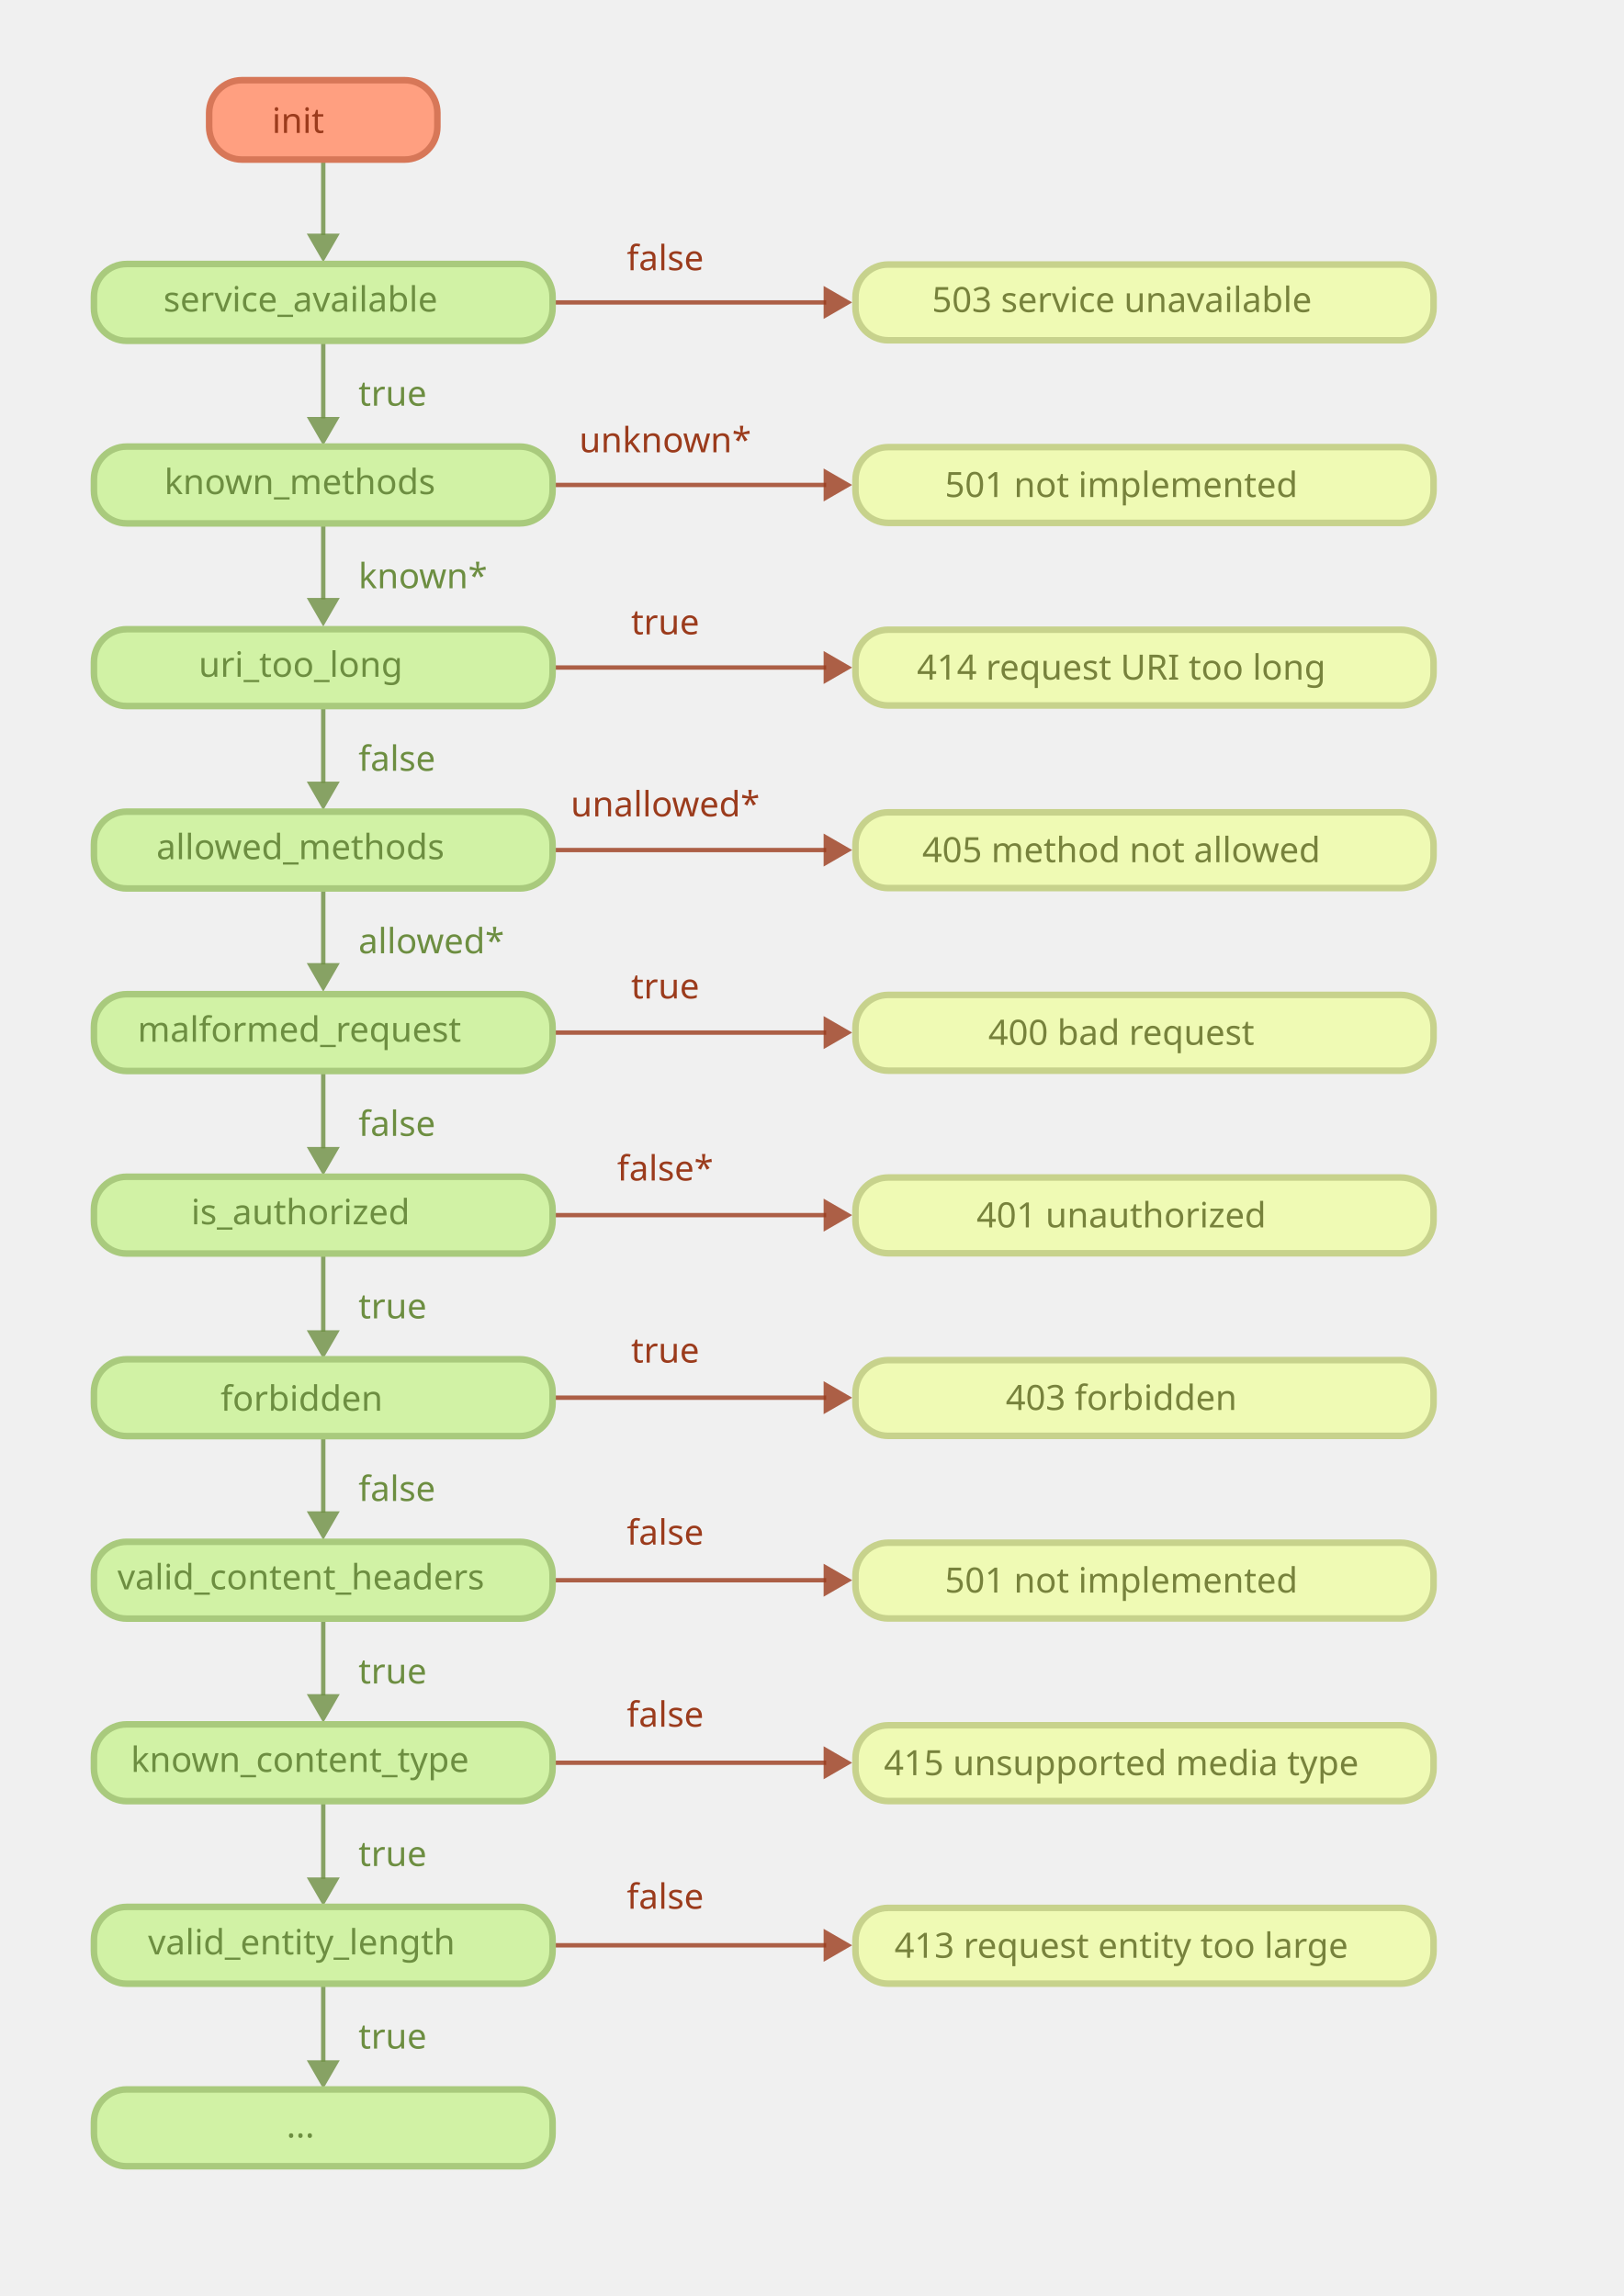
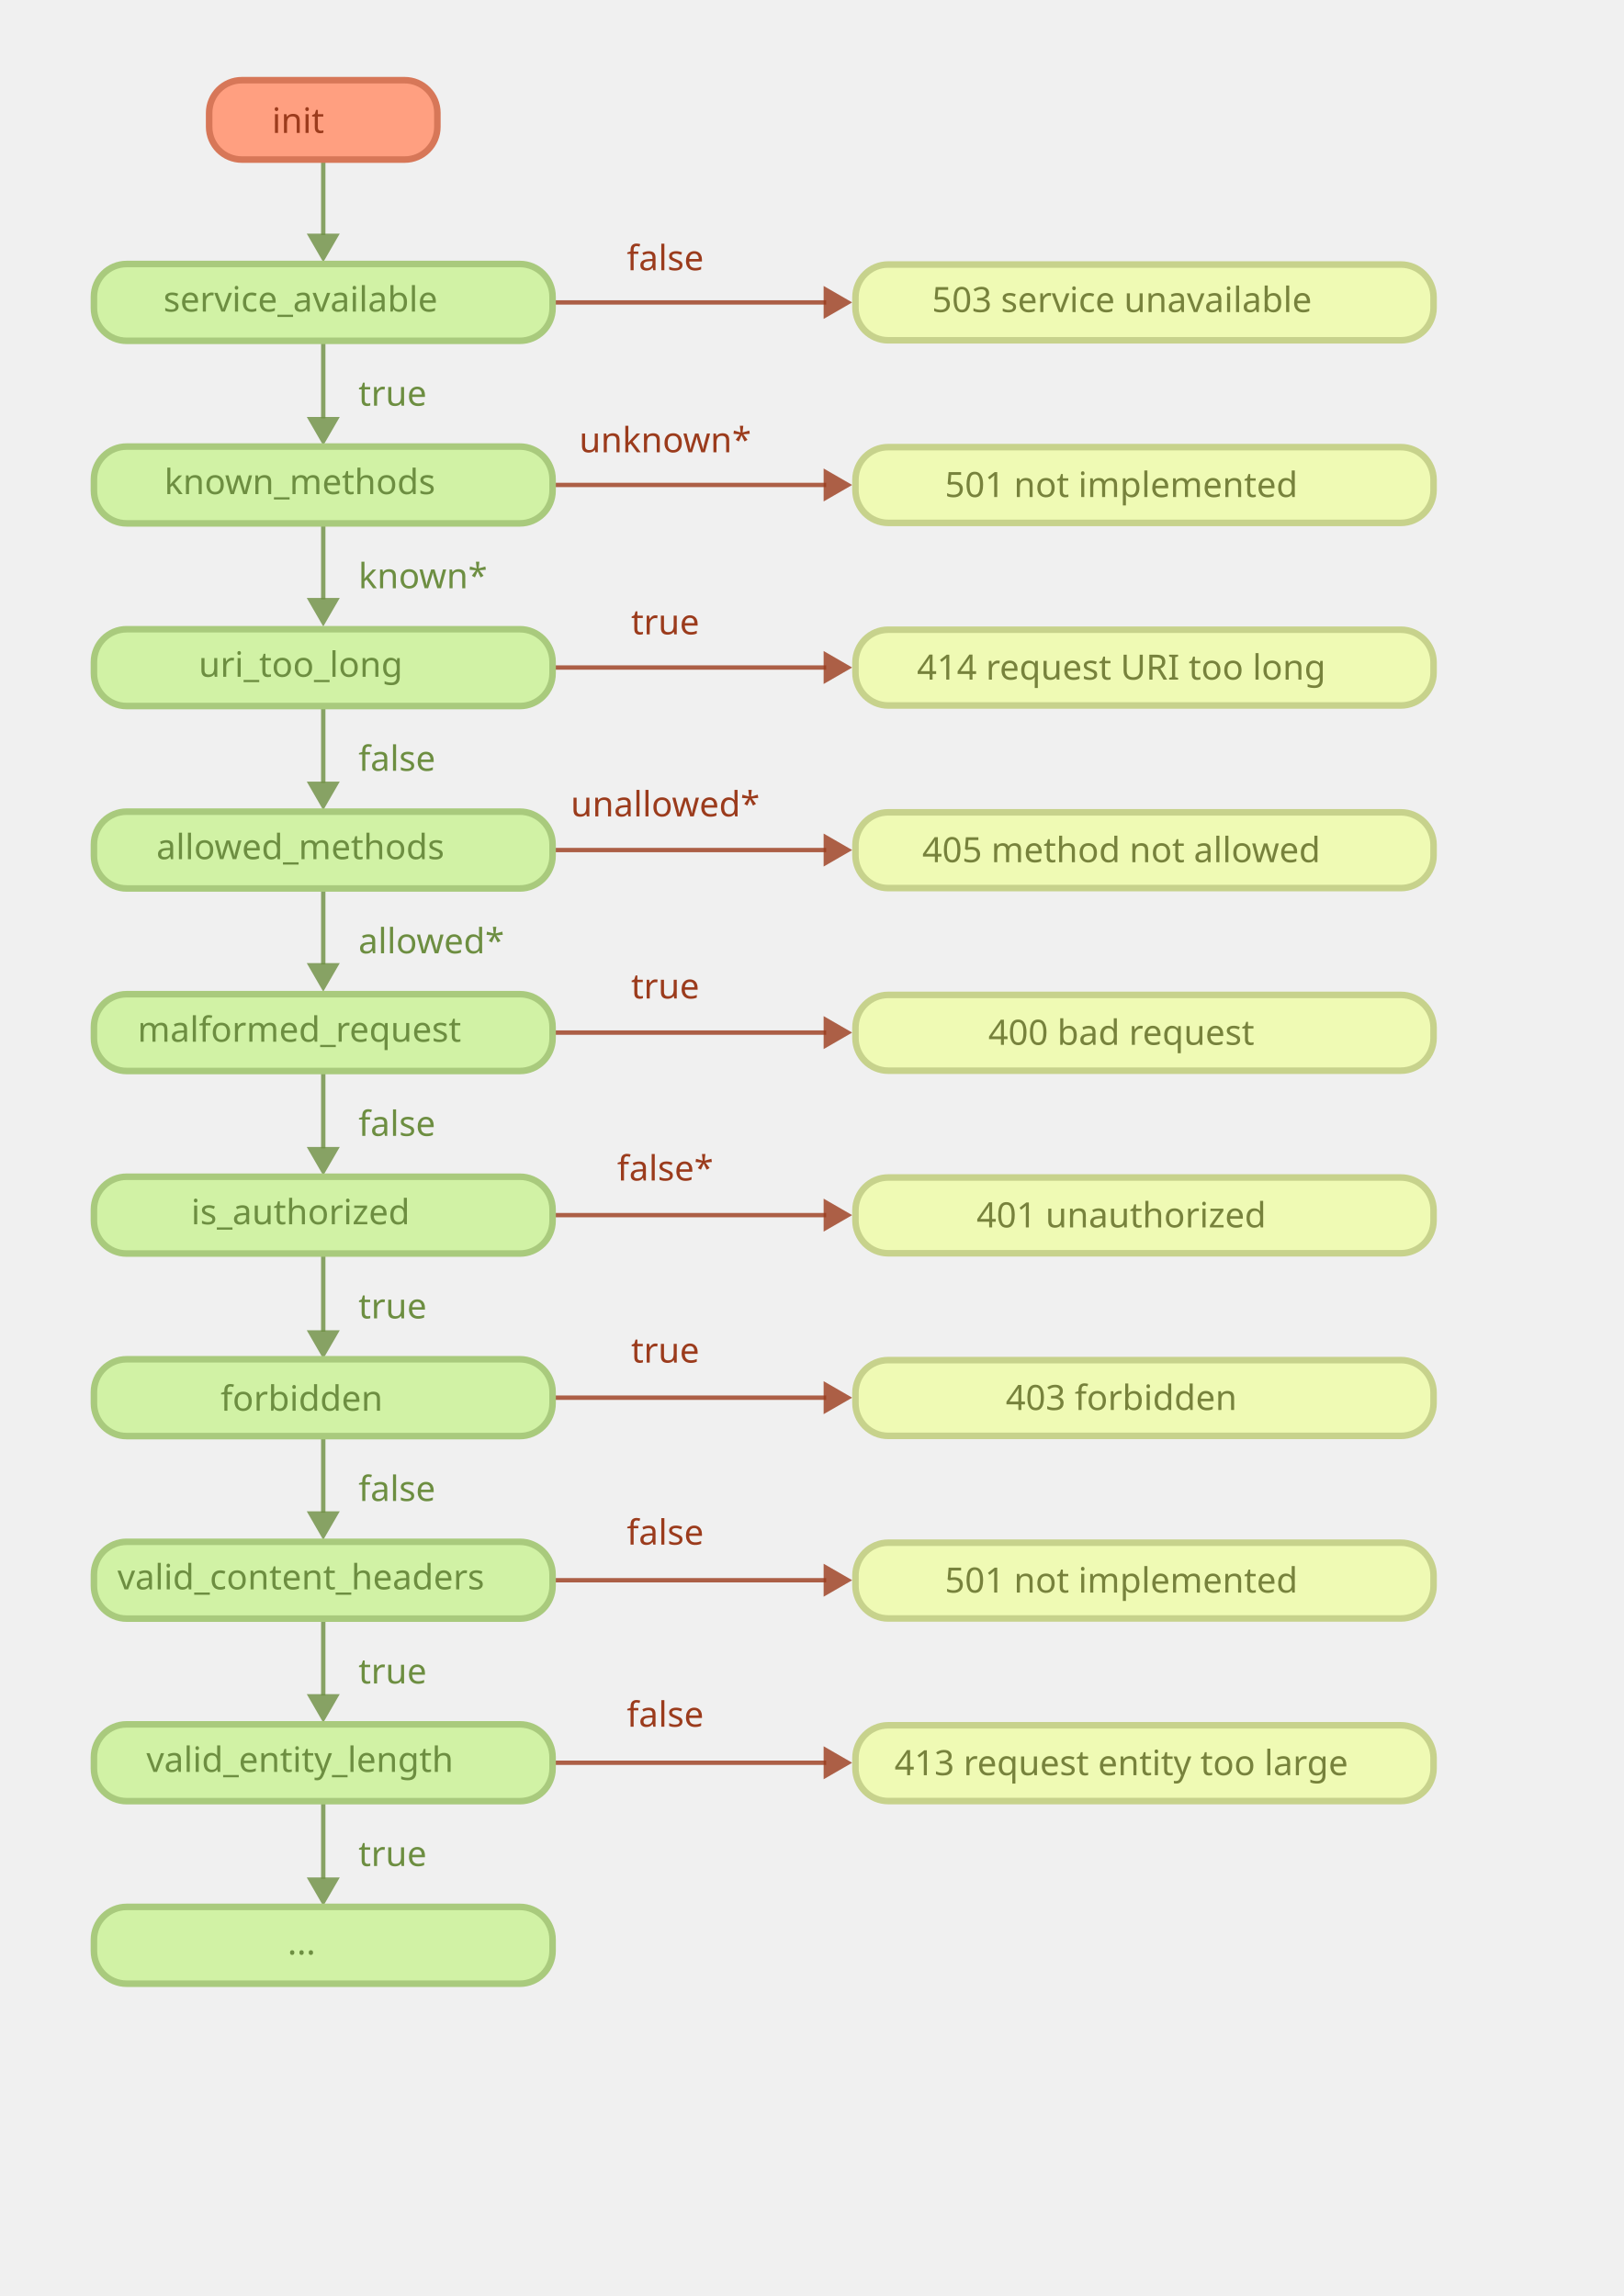
<svg xmlns="http://www.w3.org/2000/svg" xmlns:ns1="http://www.openswatchbook.org/uri/2009/osb" xmlns:xlink="http://www.w3.org/1999/xlink" width="744.094" height="1052.362" id="svg2" version="1.1">
  <defs id="defs4">
    <linearGradient id="linearGradient5265">
      <stop style="stop-color:#69d2e7;stop-opacity:1;" offset="0" id="stop5267" />
      <stop style="stop-color:#69d2e7;stop-opacity:0.588;" offset="1" id="stop5269" />
    </linearGradient>
    <linearGradient id="linearGradient5251">
      <stop style="stop-color:#69d2e7;stop-opacity:0.784;" offset="0" id="stop5253" />
      <stop id="stop5263" offset="0.5" style="stop-color:#69d2e7;stop-opacity:1;" />
      <stop style="stop-color:#69d2e7;stop-opacity:0.392;" offset="1" id="stop5255" />
    </linearGradient>
    <linearGradient id="linearGradient5233" ns1:paint="solid">
      <stop style="stop-color:#69d2e7;stop-opacity:1;" offset="0" id="stop5235" />
    </linearGradient>
  </defs>
  <g id="layer1">
    <path id="use5777" d="m -360.317,371.701 203.002,0.045" style="fill:none;stroke:#6d8e41;stroke-width:1;stroke-linecap:butt;stroke-linejoin:miter;stroke-miterlimit:4;stroke-opacity:1;stroke-dasharray:2, 4;stroke-dashoffset:0" />
    <g transform="translate(205.9214,-296.0314)" id="g5650-7">
      <path id="path5570-9" d="m -57.783,351.42 0,52.326" style="opacity:0.8;fill:none;stroke:#6d8e41;stroke-width:2;stroke-linecap:butt;stroke-linejoin:miter;stroke-miterlimit:4;stroke-opacity:1;stroke-dasharray:none" />
      <path transform="matrix(0.5878775,0,0,0.5878775,73.16047,163.3577)" d="m -222.739,430.108 -12.86,-22.274 25.72,0 z" id="path5576-0" style="opacity:0.8;fill:#6d8e41;fill-opacity:1;fill-rule:nonzero;stroke:#6d8e41;stroke-width:0;stroke-linecap:butt;stroke-linejoin:round;stroke-miterlimit:4;stroke-opacity:1;stroke-dasharray:none;stroke-dashoffset:0" />
    </g>
    <g transform="translate(205.9214,-212.007)" id="g5650-9">
      <path id="path5570-7" d="m -57.783,351.42 0,52.326" style="opacity:0.8;fill:none;stroke:#6d8e41;stroke-width:2;stroke-linecap:butt;stroke-linejoin:miter;stroke-miterlimit:4;stroke-opacity:1;stroke-dasharray:none" />
      <path transform="matrix(0.5878775,0,0,0.5878775,73.16047,163.3577)" d="m -222.739,430.108 -12.86,-22.274 25.72,0 z" id="path5576-09" style="opacity:0.8;fill:#6d8e41;fill-opacity:1;fill-rule:nonzero;stroke:#6d8e41;stroke-width:0;stroke-linecap:butt;stroke-linejoin:round;stroke-miterlimit:4;stroke-opacity:1;stroke-dasharray:none;stroke-dashoffset:0" />
    </g>
    <g transform="translate(205.9214,-129.0433)" id="g5650-0">
      <path id="path5570-5" d="m -57.783,351.42 0,52.326" style="opacity:0.8;fill:none;stroke:#6d8e41;stroke-width:2;stroke-linecap:butt;stroke-linejoin:miter;stroke-miterlimit:4;stroke-opacity:1;stroke-dasharray:none" />
      <path transform="matrix(0.5878775,0,0,0.5878775,73.16047,163.3577)" d="m -222.739,430.108 -12.86,-22.274 25.72,0 z" id="path5576-1" style="opacity:0.8;fill:#6d8e41;fill-opacity:1;fill-rule:nonzero;stroke:#6d8e41;stroke-width:0;stroke-linecap:butt;stroke-linejoin:round;stroke-miterlimit:4;stroke-opacity:1;stroke-dasharray:none;stroke-dashoffset:0" />
    </g>
    <g transform="translate(205.9214,-44.86633)" id="g5650-94">
      <path id="path5570-71" d="m -57.783,351.42 0,52.326" style="opacity:0.8;fill:none;stroke:#6d8e41;stroke-width:2;stroke-linecap:butt;stroke-linejoin:miter;stroke-miterlimit:4;stroke-opacity:1;stroke-dasharray:none" />
      <path transform="matrix(0.5878775,0,0,0.5878775,73.16047,163.3577)" d="m -222.739,430.108 -12.86,-22.274 25.72,0 z" id="path5576-5" style="opacity:0.8;fill:#6d8e41;fill-opacity:1;fill-rule:nonzero;stroke:#6d8e41;stroke-width:0;stroke-linecap:butt;stroke-linejoin:round;stroke-miterlimit:4;stroke-opacity:1;stroke-dasharray:none;stroke-dashoffset:0" />
    </g>
    <g transform="translate(205.9214,38.32962)" id="g5650-93">
      <path id="path5570-3" d="m -57.783,351.42 0,52.326" style="opacity:0.8;fill:none;stroke:#6d8e41;stroke-width:2;stroke-linecap:butt;stroke-linejoin:miter;stroke-miterlimit:4;stroke-opacity:1;stroke-dasharray:none" />
      <path transform="matrix(0.5878775,0,0,0.5878775,73.16047,163.3577)" d="m -222.739,430.108 -12.86,-22.274 25.72,0 z" id="path5576-4" style="opacity:0.8;fill:#6d8e41;fill-opacity:1;fill-rule:nonzero;stroke:#6d8e41;stroke-width:0;stroke-linecap:butt;stroke-linejoin:round;stroke-miterlimit:4;stroke-opacity:1;stroke-dasharray:none;stroke-dashoffset:0" />
    </g>
    <g transform="translate(205.9214,122.5966)" id="g5650-3">
      <path id="path5570-93" d="m -57.783,351.42 0,52.326" style="opacity:0.8;fill:none;stroke:#6d8e41;stroke-width:2;stroke-linecap:butt;stroke-linejoin:miter;stroke-miterlimit:4;stroke-opacity:1;stroke-dasharray:none" />
      <path transform="matrix(0.5878775,0,0,0.5878775,73.16047,163.3577)" d="m -222.739,430.108 -12.86,-22.274 25.72,0 z" id="path5576-04" style="opacity:0.8;fill:#6d8e41;fill-opacity:1;fill-rule:nonzero;stroke:#6d8e41;stroke-width:0;stroke-linecap:butt;stroke-linejoin:round;stroke-miterlimit:4;stroke-opacity:1;stroke-dasharray:none;stroke-dashoffset:0" />
    </g>
    <g transform="translate(205.9214,206.621)" id="g5650-6">
      <path id="path5570-78" d="m -57.783,351.42 0,52.326" style="opacity:0.8;fill:none;stroke:#6d8e41;stroke-width:2;stroke-linecap:butt;stroke-linejoin:miter;stroke-miterlimit:4;stroke-opacity:1;stroke-dasharray:none" />
      <path transform="matrix(0.5878775,0,0,0.5878775,73.16047,163.3577)" d="m -222.739,430.108 -12.86,-22.274 25.72,0 z" id="path5576-9" style="opacity:0.8;fill:#6d8e41;fill-opacity:1;fill-rule:nonzero;stroke:#6d8e41;stroke-width:0;stroke-linecap:butt;stroke-linejoin:round;stroke-miterlimit:4;stroke-opacity:1;stroke-dasharray:none;stroke-dashoffset:0" />
    </g>
    <g transform="translate(205.9214,289.5952)" id="g5650-34">
      <path id="path5570-30" d="m -57.783,351.42 0,52.326" style="opacity:0.8;fill:none;stroke:#6d8e41;stroke-width:2;stroke-linecap:butt;stroke-linejoin:miter;stroke-miterlimit:4;stroke-opacity:1;stroke-dasharray:none" />
      <path transform="matrix(0.5878775,0,0,0.5878775,73.16047,163.3577)" d="m -222.739,430.108 -12.86,-22.274 25.72,0 z" id="path5576-3" style="opacity:0.8;fill:#6d8e41;fill-opacity:1;fill-rule:nonzero;stroke:#6d8e41;stroke-width:0;stroke-linecap:butt;stroke-linejoin:round;stroke-miterlimit:4;stroke-opacity:1;stroke-dasharray:none;stroke-dashoffset:0" />
    </g>
    <g transform="translate(205.9214,373.3769)" id="g5650-5">
      <path id="path5570-90" d="m -57.783,351.42 0,52.326" style="opacity:0.8;fill:none;stroke:#6d8e41;stroke-width:2;stroke-linecap:butt;stroke-linejoin:miter;stroke-miterlimit:4;stroke-opacity:1;stroke-dasharray:none" />
      <path transform="matrix(0.5878775,0,0,0.5878775,73.16047,163.3577)" d="m -222.739,430.108 -12.86,-22.274 25.72,0 z" id="path5576-6" style="opacity:0.8;fill:#6d8e41;fill-opacity:1;fill-rule:nonzero;stroke:#6d8e41;stroke-width:0;stroke-linecap:butt;stroke-linejoin:round;stroke-miterlimit:4;stroke-opacity:1;stroke-dasharray:none;stroke-dashoffset:0" />
    </g>
    <g transform="translate(205.9214,457.4117)" id="g5650-1">
      <path id="path5570-33" d="m -57.783,351.42 0,52.326" style="opacity:0.8;fill:none;stroke:#6d8e41;stroke-width:2;stroke-linecap:butt;stroke-linejoin:miter;stroke-miterlimit:4;stroke-opacity:1;stroke-dasharray:none" />
      <path transform="matrix(0.5878775,0,0,0.5878775,73.16047,163.3577)" d="m -222.739,430.108 -12.86,-22.274 25.72,0 z" id="path5576-2" style="opacity:0.8;fill:#6d8e41;fill-opacity:1;fill-rule:nonzero;stroke:#6d8e41;stroke-width:0;stroke-linecap:butt;stroke-linejoin:round;stroke-miterlimit:4;stroke-opacity:1;stroke-dasharray:none;stroke-dashoffset:0" />
    </g>
-     <g transform="translate(205.9214,541.1934)" id="g5650-10">
-       <path id="path5570-8" d="m -57.783,351.42 0,52.326" style="opacity:0.8;fill:none;stroke:#6d8e41;stroke-width:2;stroke-linecap:butt;stroke-linejoin:miter;stroke-miterlimit:4;stroke-opacity:1;stroke-dasharray:none" />
-       <path transform="matrix(0.5878775,0,0,0.5878775,73.16047,163.3577)" d="m -222.739,430.108 -12.86,-22.274 25.72,0 z" id="path5576-8" style="opacity:0.8;fill:#6d8e41;fill-opacity:1;fill-rule:nonzero;stroke:#6d8e41;stroke-width:0;stroke-linecap:butt;stroke-linejoin:round;stroke-miterlimit:4;stroke-opacity:1;stroke-dasharray:none;stroke-dashoffset:0" />
-     </g>
    <g transform="matrix(0,-1,1,0,-25.67315,80.8323)" id="g5650-2-0">
      <path id="path5570-2-5" d="m -57.783,275.138 0,129.14" style="opacity:0.8;fill:none;stroke:#9b3b1c;stroke-width:2;stroke-linecap:butt;stroke-linejoin:miter;stroke-miterlimit:4;stroke-opacity:1;stroke-dasharray:none" />
      <path transform="matrix(0.5878775,0,0,0.5878775,73.16047,163.3577)" d="m -222.739,430.108 -12.86,-22.274 25.72,0 z" id="path5576-12-1" style="opacity:0.8;fill:#9b3b1c;fill-opacity:1;fill-rule:nonzero;stroke:#9b3b1c;stroke-width:0;stroke-linecap:butt;stroke-linejoin:round;stroke-miterlimit:4;stroke-opacity:1;stroke-dasharray:none;stroke-dashoffset:0" />
    </g>
    <g transform="matrix(0,-1,1,0,-25.67315,164.4996)" id="g5650-2-6">
      <path id="path5570-2-1" d="m -57.783,275.138 0,129.14" style="opacity:0.8;fill:none;stroke:#9b3b1c;stroke-width:2;stroke-linecap:butt;stroke-linejoin:miter;stroke-miterlimit:4;stroke-opacity:1;stroke-dasharray:none" />
      <path transform="matrix(0.5878775,0,0,0.5878775,73.16047,163.3577)" d="m -222.739,430.108 -12.86,-22.274 25.72,0 z" id="path5576-12-6" style="opacity:0.8;fill:#9b3b1c;fill-opacity:1;fill-rule:nonzero;stroke:#9b3b1c;stroke-width:0;stroke-linecap:butt;stroke-linejoin:round;stroke-miterlimit:4;stroke-opacity:1;stroke-dasharray:none;stroke-dashoffset:0" />
    </g>
    <g transform="matrix(0,-1,1,0,-25.67315,248.1668)" id="g5650-2-4">
      <path id="path5570-2-0" d="m -57.783,275.138 0,129.14" style="opacity:0.8;fill:none;stroke:#9b3b1c;stroke-width:2;stroke-linecap:butt;stroke-linejoin:miter;stroke-miterlimit:4;stroke-opacity:1;stroke-dasharray:none" />
      <path transform="matrix(0.5878775,0,0,0.5878775,73.16047,163.3577)" d="m -222.739,430.108 -12.86,-22.274 25.72,0 z" id="path5576-12-7" style="opacity:0.8;fill:#9b3b1c;fill-opacity:1;fill-rule:nonzero;stroke:#9b3b1c;stroke-width:0;stroke-linecap:butt;stroke-linejoin:round;stroke-miterlimit:4;stroke-opacity:1;stroke-dasharray:none;stroke-dashoffset:0" />
    </g>
    <g transform="matrix(0,-1,1,0,-25.67315,331.8341)" id="g5650-2-04">
      <path id="path5570-2-9" d="m -57.783,275.138 0,129.14" style="opacity:0.8;fill:none;stroke:#9b3b1c;stroke-width:2;stroke-linecap:butt;stroke-linejoin:miter;stroke-miterlimit:4;stroke-opacity:1;stroke-dasharray:none" />
      <path transform="matrix(0.5878775,0,0,0.5878775,73.16047,163.3577)" d="m -222.739,430.108 -12.86,-22.274 25.72,0 z" id="path5576-12-0" style="opacity:0.8;fill:#9b3b1c;fill-opacity:1;fill-rule:nonzero;stroke:#9b3b1c;stroke-width:0;stroke-linecap:butt;stroke-linejoin:round;stroke-miterlimit:4;stroke-opacity:1;stroke-dasharray:none;stroke-dashoffset:0" />
    </g>
    <g transform="matrix(0,-1,1,0,-25.67315,415.5014)" id="g5650-2-8">
      <path id="path5570-2-50" d="m -57.783,275.138 0,129.14" style="opacity:0.8;fill:none;stroke:#9b3b1c;stroke-width:2;stroke-linecap:butt;stroke-linejoin:miter;stroke-miterlimit:4;stroke-opacity:1;stroke-dasharray:none" />
      <path transform="matrix(0.5878775,0,0,0.5878775,73.16047,163.3577)" d="m -222.739,430.108 -12.86,-22.274 25.72,0 z" id="path5576-12-2" style="opacity:0.8;fill:#9b3b1c;fill-opacity:1;fill-rule:nonzero;stroke:#9b3b1c;stroke-width:0;stroke-linecap:butt;stroke-linejoin:round;stroke-miterlimit:4;stroke-opacity:1;stroke-dasharray:none;stroke-dashoffset:0" />
    </g>
    <g transform="matrix(0,-1,1,0,-25.67315,499.1686)" id="g5650-2-1">
      <path id="path5570-2-2" d="m -57.783,275.138 0,129.14" style="opacity:0.8;fill:none;stroke:#9b3b1c;stroke-width:2;stroke-linecap:butt;stroke-linejoin:miter;stroke-miterlimit:4;stroke-opacity:1;stroke-dasharray:none" />
      <path transform="matrix(0.5878775,0,0,0.5878775,73.16047,163.3577)" d="m -222.739,430.108 -12.86,-22.274 25.72,0 z" id="path5576-12-9" style="opacity:0.8;fill:#9b3b1c;fill-opacity:1;fill-rule:nonzero;stroke:#9b3b1c;stroke-width:0;stroke-linecap:butt;stroke-linejoin:round;stroke-miterlimit:4;stroke-opacity:1;stroke-dasharray:none;stroke-dashoffset:0" />
    </g>
    <g transform="matrix(0,-1,1,0,-25.67315,582.8359)" id="g5650-2-3">
      <path id="path5570-2-10" d="m -57.783,275.138 0,129.14" style="opacity:0.8;fill:none;stroke:#9b3b1c;stroke-width:2;stroke-linecap:butt;stroke-linejoin:miter;stroke-miterlimit:4;stroke-opacity:1;stroke-dasharray:none" />
      <path transform="matrix(0.5878775,0,0,0.5878775,73.16047,163.3577)" d="m -222.739,430.108 -12.86,-22.274 25.72,0 z" id="path5576-12-60" style="opacity:0.8;fill:#9b3b1c;fill-opacity:1;fill-rule:nonzero;stroke:#9b3b1c;stroke-width:0;stroke-linecap:butt;stroke-linejoin:round;stroke-miterlimit:4;stroke-opacity:1;stroke-dasharray:none;stroke-dashoffset:0" />
    </g>
    <g transform="matrix(0,-1,1,0,-25.67315,666.5032)" id="g5650-2-44">
      <path id="path5570-2-11" d="m -57.783,275.138 0,129.14" style="opacity:0.8;fill:none;stroke:#9b3b1c;stroke-width:2;stroke-linecap:butt;stroke-linejoin:miter;stroke-miterlimit:4;stroke-opacity:1;stroke-dasharray:none" />
      <path transform="matrix(0.5878775,0,0,0.5878775,73.16047,163.3577)" d="m -222.739,430.108 -12.86,-22.274 25.72,0 z" id="path5576-12-73" style="opacity:0.8;fill:#9b3b1c;fill-opacity:1;fill-rule:nonzero;stroke:#9b3b1c;stroke-width:0;stroke-linecap:butt;stroke-linejoin:round;stroke-miterlimit:4;stroke-opacity:1;stroke-dasharray:none;stroke-dashoffset:0" />
    </g>
    <g transform="matrix(0,-1,1,0,-25.67315,750.1704)" id="g5650-2-12">
      <path id="path5570-2-6" d="m -57.783,275.138 0,129.14" style="opacity:0.8;fill:none;stroke:#9b3b1c;stroke-width:2;stroke-linecap:butt;stroke-linejoin:miter;stroke-miterlimit:4;stroke-opacity:1;stroke-dasharray:none" />
      <path transform="matrix(0.5878775,0,0,0.5878775,73.16047,163.3577)" d="m -222.739,430.108 -12.86,-22.274 25.72,0 z" id="path5576-12-04" style="opacity:0.8;fill:#9b3b1c;fill-opacity:1;fill-rule:nonzero;stroke:#9b3b1c;stroke-width:0;stroke-linecap:butt;stroke-linejoin:round;stroke-miterlimit:4;stroke-opacity:1;stroke-dasharray:none;stroke-dashoffset:0" />
-     </g>
-     <g transform="matrix(0,-1,1,0,-25.67315,833.8377)" id="g5650-2-34">
-       <path id="path5570-2-62" d="m -57.783,275.138 0,129.14" style="opacity:0.8;fill:none;stroke:#9b3b1c;stroke-width:2;stroke-linecap:butt;stroke-linejoin:miter;stroke-miterlimit:4;stroke-opacity:1;stroke-dasharray:none" />
-       <path transform="matrix(0.5878775,0,0,0.5878775,73.16047,163.3577)" d="m -222.739,430.108 -12.86,-22.274 25.72,0 z" id="path5576-12-62" style="opacity:0.8;fill:#9b3b1c;fill-opacity:1;fill-rule:nonzero;stroke:#9b3b1c;stroke-width:0;stroke-linecap:butt;stroke-linejoin:round;stroke-miterlimit:4;stroke-opacity:1;stroke-dasharray:none;stroke-dashoffset:0" />
    </g>
    <rect style="fill:#d1f2a5;fill-opacity:1;fill-rule:nonzero;stroke:#a9ca7d;stroke-width:3;stroke-linecap:butt;stroke-linejoin:round;stroke-miterlimit:4;stroke-opacity:1;stroke-dasharray:none;stroke-dashoffset:0" id="rect5273-1-28" width="210.18" height="35.209" x="43.049" y="204.678" rx="15" />
    <rect style="fill:#d1f2a5;fill-opacity:1;fill-rule:nonzero;stroke:#a9ca7d;stroke-width:3;stroke-linecap:butt;stroke-linejoin:round;stroke-miterlimit:4;stroke-opacity:1;stroke-dasharray:none;stroke-dashoffset:0" id="rect5273-1-5" width="210.18" height="35.209" x="43.049" y="288.403" rx="15" />
    <rect style="fill:#d1f2a5;fill-opacity:1;fill-rule:nonzero;stroke:#a9ca7d;stroke-width:3;stroke-linecap:butt;stroke-linejoin:round;stroke-miterlimit:4;stroke-opacity:1;stroke-dasharray:none;stroke-dashoffset:0" id="rect5273-1-8" width="210.18" height="35.209" x="43.049" y="372.012" rx="15" />
    <rect style="fill:#d1f2a5;fill-opacity:1;fill-rule:nonzero;stroke:#a9ca7d;stroke-width:3;stroke-linecap:butt;stroke-linejoin:round;stroke-miterlimit:4;stroke-opacity:1;stroke-dasharray:none;stroke-dashoffset:0" id="rect5273-1-4" width="210.18" height="35.209" x="43.049" y="455.679" rx="15" />
    <rect style="fill:#d1f2a5;fill-opacity:1;fill-rule:nonzero;stroke:#a9ca7d;stroke-width:3;stroke-linecap:butt;stroke-linejoin:round;stroke-miterlimit:4;stroke-opacity:1;stroke-dasharray:none;stroke-dashoffset:0" id="rect5273-1-87" width="210.18" height="35.209" x="43.049" y="539.347" rx="15" />
    <rect style="fill:#d1f2a5;fill-opacity:1;fill-rule:nonzero;stroke:#a9ca7d;stroke-width:3;stroke-linecap:butt;stroke-linejoin:round;stroke-miterlimit:4;stroke-opacity:1;stroke-dasharray:none;stroke-dashoffset:0" id="rect5273-1-41" width="210.18" height="35.209" x="43.049" y="623.014" rx="15" />
    <rect style="fill:#d1f2a5;fill-opacity:1;fill-rule:nonzero;stroke:#a9ca7d;stroke-width:3;stroke-linecap:butt;stroke-linejoin:round;stroke-miterlimit:4;stroke-opacity:1;stroke-dasharray:none;stroke-dashoffset:0" id="rect5273-1-7" width="210.18" height="35.209" x="43.049" y="706.681" rx="15" />
    <rect style="fill:#d1f2a5;fill-opacity:1;fill-rule:nonzero;stroke:#a9ca7d;stroke-width:3;stroke-linecap:butt;stroke-linejoin:round;stroke-miterlimit:4;stroke-opacity:1;stroke-dasharray:none;stroke-dashoffset:0" id="rect5273-1-20" width="210.18" height="35.209" x="43.049" y="790.348" rx="15" />
    <rect style="fill:#d1f2a5;fill-opacity:1;fill-rule:nonzero;stroke:#a9ca7d;stroke-width:3;stroke-linecap:butt;stroke-linejoin:round;stroke-miterlimit:4;stroke-opacity:1;stroke-dasharray:none;stroke-dashoffset:0" id="rect5273-1-3" width="210.18" height="35.209" x="43.049" y="874.016" rx="15" />
-     <rect style="fill:#d1f2a5;fill-opacity:1;fill-rule:nonzero;stroke:#a9ca7d;stroke-width:3;stroke-linecap:butt;stroke-linejoin:round;stroke-miterlimit:4;stroke-opacity:1;stroke-dasharray:none;stroke-dashoffset:0" id="rect5273-1-54" width="210.18" height="35.209" x="43.049" y="957.683" rx="15" />
    <rect style="fill:#d1f2a5;fill-opacity:1;fill-rule:nonzero;stroke:#a9ca7d;stroke-width:3;stroke-linecap:butt;stroke-linejoin:round;stroke-miterlimit:4;stroke-opacity:1;stroke-dasharray:none;stroke-dashoffset:0" id="rect5273-1" width="210.18" height="35.209" x="43.049" y="121.004" rx="15" />
    <g id="g5650" transform="translate(0,-0.475971)">
      <path id="path5570" d="m -57.783,351.42 0,52.326" style="opacity:0.8;fill:none;stroke:#6d8e41;stroke-width:2;stroke-linecap:butt;stroke-linejoin:miter;stroke-miterlimit:4;stroke-opacity:1;stroke-dasharray:none" />
      <path transform="matrix(0.5878775,0,0,0.5878775,73.16047,163.3577)" d="m -222.739,430.108 -12.86,-22.274 25.72,0 z" id="path5576" style="opacity:0.8;fill:#6d8e41;fill-opacity:1;fill-rule:nonzero;stroke:#6d8e41;stroke-width:0;stroke-linecap:butt;stroke-linejoin:round;stroke-miterlimit:4;stroke-opacity:1;stroke-dasharray:none;stroke-dashoffset:0" />
    </g>
    <rect style="fill:#d1f2a5;fill-opacity:1;fill-rule:nonzero;stroke:#a9ca7d;stroke-width:3;stroke-linecap:butt;stroke-linejoin:round;stroke-miterlimit:4;stroke-opacity:1;stroke-dasharray:none;stroke-dashoffset:0" id="rect5273" width="104.59" height="36.392" x="-224.021" y="29.412" rx="15" />
    <rect style="fill:#effab4;fill-opacity:1;fill-rule:nonzero;stroke:#c7d28c;stroke-width:3;stroke-linecap:butt;stroke-linejoin:round;stroke-miterlimit:4;stroke-opacity:1;stroke-dasharray:none;stroke-dashoffset:0" id="rect5273-7" width="104.59" height="36.392" x="-224.021" y="90.692" rx="15" />
    <rect style="fill:#ffc48c;fill-opacity:1;fill-rule:nonzero;stroke:#d79c64;stroke-width:3;stroke-linecap:butt;stroke-linejoin:round;stroke-miterlimit:4;stroke-opacity:1;stroke-dasharray:none;stroke-dashoffset:0" id="rect5273-2" width="104.59" height="36.392" x="-224.021" y="151.972" rx="15" />
    <rect style="fill:#ff9f80;fill-opacity:1;fill-rule:nonzero;stroke:#d77758;stroke-width:3;stroke-linecap:butt;stroke-linejoin:round;stroke-miterlimit:4;stroke-opacity:1;stroke-dasharray:none;stroke-dashoffset:0" id="rect5273-22" width="104.59" height="36.392" x="-224.021" y="213.251" rx="15" />
    <rect style="fill:#f56991;fill-opacity:1;fill-rule:nonzero;stroke:#cd4169;stroke-width:3;stroke-linecap:butt;stroke-linejoin:round;stroke-miterlimit:4;stroke-opacity:1;stroke-dasharray:none;stroke-dashoffset:0" id="rect5273-8" width="104.59" height="36.392" x="-224.021" y="274.531" rx="15" />
    <use x="0" y="0" xlink:href="#rect5273-22" id="use5355" transform="translate(319.8648,-176.5001)" width="744.094" height="1052.362" />
    <text xml:space="preserve" style="font-size:16px;font-style:normal;font-weight:normal;text-align:center;line-height:125%;letter-spacing:0px;word-spacing:0px;text-anchor:middle;fill:#77823c;fill-opacity:1;stroke:none;font-family:Sans;-inkscape-font-specification:Sans" x="-58.693" y="114.392" id="text5371">
      <tspan id="tspan5373" x="-58.693" y="114.392">some text</tspan>
    </text>
    <text xml:space="preserve" style="font-size:16px;font-style:normal;font-weight:normal;text-align:center;line-height:125%;letter-spacing:0px;word-spacing:0px;text-anchor:middle;fill:#6d8e41;fill-opacity:1;stroke:none;font-family:Sans;-inkscape-font-specification:Sans" x="-58.693" y="53.112" id="text5371-2">
      <tspan id="tspan5373-6" x="-58.693" y="53.112">some text</tspan>
    </text>
    <text xml:space="preserve" style="font-size:16px;font-style:normal;font-weight:normal;text-align:center;line-height:125%;letter-spacing:0px;word-spacing:0px;text-anchor:middle;fill:#6d8e41;fill-opacity:1;stroke:none;font-family:Sans;-inkscape-font-specification:Sans" x="148.186" y="310.199" id="text5371-2-3">
      <tspan id="tspan5373-6-7" x="148.186" y="310.199">uri_too_long</tspan>
    </text>
    <text xml:space="preserve" style="font-size:16px;font-style:normal;font-weight:normal;text-align:center;line-height:125%;letter-spacing:0px;word-spacing:0px;text-anchor:middle;fill:#6d8e41;fill-opacity:1;stroke:none;font-family:Sans;-inkscape-font-specification:Sans" x="147.608" y="477.475" id="text5371-2-3-0">
      <tspan id="tspan5373-6-7-3" x="147.608" y="477.475">malformed_request</tspan>
    </text>
    <text xml:space="preserve" style="font-size:16px;font-style:normal;font-weight:normal;text-align:center;line-height:125%;letter-spacing:0px;word-spacing:0px;text-anchor:middle;fill:#9b3b1c;fill-opacity:1;stroke:none;font-family:Sans;-inkscape-font-specification:Sans" x="-58.693" y="236.952" id="text5371-4">
      <tspan id="tspan5373-9" x="-58.693" y="236.952">some text</tspan>
    </text>
    <text xml:space="preserve" style="font-size:16px;font-style:normal;font-weight:normal;text-align:center;line-height:125%;letter-spacing:0px;word-spacing:0px;text-anchor:middle;fill:#9b3b1c;fill-opacity:1;stroke:none;font-family:Sans;-inkscape-font-specification:Sans" x="147.004" y="60.912" id="text5371-4-0">
      <tspan x="147.004" y="60.912" id="tspan17171">init</tspan>
    </text>
    <text xml:space="preserve" style="font-size:16px;font-style:normal;font-weight:normal;text-align:center;line-height:125%;letter-spacing:0px;word-spacing:0px;text-anchor:middle;fill:#6d8e41;fill-opacity:1;stroke:none;font-family:Sans;-inkscape-font-specification:Sans" x="148.112" y="561.143" id="text5371-2-9">
      <tspan id="tspan5373-6-8" x="148.112" y="561.143">is_authorized</tspan>
    </text>
    <text xml:space="preserve" style="font-size:16px;font-style:normal;font-weight:normal;text-align:center;line-height:125%;letter-spacing:0px;word-spacing:0px;text-anchor:middle;fill:#6d8e41;fill-opacity:1;stroke:none;font-family:Sans;-inkscape-font-specification:Sans" x="148.643" y="646.583" id="text5371-2-7">
      <tspan id="tspan5373-6-2" x="148.643" y="646.583">forbidden</tspan>
    </text>
    <text xml:space="preserve" style="font-size:16px;font-style:normal;font-weight:normal;text-align:center;line-height:125%;letter-spacing:0px;word-spacing:0px;text-anchor:middle;fill:#6d8e41;fill-opacity:1;stroke:none;font-family:Sans;-inkscape-font-specification:Sans" x="148.295" y="728.477" id="text5371-2-73">
      <tspan id="tspan5373-6-5" x="148.295" y="728.477">valid_content_headers</tspan>
    </text>
    <text xml:space="preserve" style="font-size:16px;font-style:normal;font-weight:normal;text-align:center;line-height:125%;letter-spacing:0px;word-spacing:0px;text-anchor:middle;fill:#6d8e41;fill-opacity:1;stroke:none;font-family:Sans;-inkscape-font-specification:Sans" x="147.838" y="812.144" id="text5371-2-5">
-       <tspan id="tspan5373-6-1" x="147.838" y="812.144">known_content_type</tspan>
+       <tspan id="tspan5373-6-1" x="147.838" y="812.144">valid_entity_length</tspan>
    </text>
    <text xml:space="preserve" style="font-size:16px;font-style:normal;font-weight:normal;text-align:center;line-height:125%;letter-spacing:0px;word-spacing:0px;text-anchor:middle;fill:#6d8e41;fill-opacity:1;stroke:none;font-family:Sans;-inkscape-font-specification:Sans" x="148.588" y="895.812" id="text5371-2-1">
-       <tspan id="tspan5373-6-71" x="148.588" y="895.812">valid_entity_length</tspan>
-     </text>
-     <text xml:space="preserve" style="font-size:16px;font-style:normal;font-weight:normal;text-align:center;line-height:125%;letter-spacing:0px;word-spacing:0px;text-anchor:middle;fill:#6d8e41;fill-opacity:1;stroke:none;font-family:Sans;-inkscape-font-specification:Sans" x="148.092" y="979.702" id="text5371-2-39">
-       <tspan id="tspan5373-6-6" x="148.092" y="979.702">...</tspan>
+       <tspan id="tspan5373-6-71" x="148.588" y="895.812">...</tspan>
    </text>
    <text xml:space="preserve" style="font-size:16px;font-style:normal;font-weight:normal;text-align:center;line-height:125%;letter-spacing:0px;word-spacing:0px;text-anchor:middle;fill:#6d8e41;fill-opacity:1;stroke:none;font-family:Sans;-inkscape-font-specification:Sans" x="148.131" y="142.806" id="text5371-2-95">
      <tspan id="tspan5373-6-80" x="148.131" y="142.806">service_available</tspan>
    </text>
    <text xml:space="preserve" style="font-size:16px;font-style:normal;font-weight:normal;text-align:center;line-height:125%;letter-spacing:0px;word-spacing:0px;text-anchor:middle;fill:#6d8e41;fill-opacity:1;stroke:none;font-family:Sans;-inkscape-font-specification:Sans" x="147.807" y="226.474" id="text5371-2-32">
      <tspan id="tspan5373-6-27" x="147.807" y="226.474">known_methods</tspan>
    </text>
    <text xml:space="preserve" style="font-size:16px;font-style:normal;font-weight:normal;text-align:center;line-height:125%;letter-spacing:0px;word-spacing:0px;text-anchor:middle;fill:#6d8e41;fill-opacity:1;stroke:none;font-family:Sans;-inkscape-font-specification:Sans" x="148.053" y="393.808" id="text5371-2-74">
      <tspan id="tspan5373-6-18" x="148.053" y="393.808">allowed_methods</tspan>
    </text>
    <rect style="fill:#d1f2a5;fill-opacity:1;fill-rule:nonzero;stroke:#a9ca7d;stroke-width:3;stroke-linecap:butt;stroke-linejoin:round;stroke-miterlimit:4;stroke-opacity:1;stroke-dasharray:none;stroke-dashoffset:0" id="rect5273-1-2" width="210.18" height="35.209" x="-489.756" y="33.494" rx="15" />
    <text xml:space="preserve" style="font-size:16px;font-style:normal;font-weight:normal;text-align:start;line-height:125%;letter-spacing:0px;word-spacing:0px;text-anchor:start;fill:#6d8e41;fill-opacity:1;stroke:none;font-family:Sans;-inkscape-font-specification:Sans" x="164.266" y="185.952" id="text5371-2-391">
      <tspan id="tspan5373-6-63" x="164.266" y="185.952">true</tspan>
    </text>
    <text xml:space="preserve" style="font-size:16px;font-style:normal;font-weight:normal;text-align:start;line-height:125%;letter-spacing:0px;word-spacing:0px;text-anchor:start;fill:#6d8e41;fill-opacity:1;stroke:none;font-family:Sans;-inkscape-font-specification:Sans" x="164.266" y="269.62" id="text5371-2-954">
      <tspan id="tspan5373-6-808" x="164.266" y="269.62">known*</tspan>
    </text>
    <text xml:space="preserve" style="font-size:16px;font-style:normal;font-weight:normal;text-align:start;line-height:125%;letter-spacing:0px;word-spacing:0px;text-anchor:start;fill:#6d8e41;fill-opacity:1;stroke:none;font-family:Sans;-inkscape-font-specification:Sans" x="164.266" y="353.287" id="text5371-2-4">
      <tspan id="tspan5373-6-11" x="164.266" y="353.287">false</tspan>
    </text>
    <text xml:space="preserve" style="font-size:16px;font-style:normal;font-weight:normal;text-align:start;line-height:125%;letter-spacing:0px;word-spacing:0px;text-anchor:start;fill:#6d8e41;fill-opacity:1;stroke:none;font-family:Sans;-inkscape-font-specification:Sans" x="164.266" y="436.954" id="text5371-2-92">
      <tspan id="tspan5373-6-4" x="164.266" y="436.954">allowed*</tspan>
    </text>
    <text xml:space="preserve" style="font-size:16px;font-style:normal;font-weight:normal;text-align:start;line-height:125%;letter-spacing:0px;word-spacing:0px;text-anchor:start;fill:#6d8e41;fill-opacity:1;stroke:none;font-family:Sans;-inkscape-font-specification:Sans" x="164.266" y="520.622" id="text5371-2-739">
      <tspan id="tspan5373-6-0" x="164.266" y="520.622">false</tspan>
    </text>
    <text xml:space="preserve" style="font-size:16px;font-style:normal;font-weight:normal;text-align:start;line-height:125%;letter-spacing:0px;word-spacing:0px;text-anchor:start;fill:#6d8e41;fill-opacity:1;stroke:none;font-family:Sans;-inkscape-font-specification:Sans" x="164.266" y="604.289" id="text5371-2-8">
      <tspan id="tspan5373-6-3" x="164.266" y="604.289">true</tspan>
    </text>
    <text xml:space="preserve" style="font-size:16px;font-style:normal;font-weight:normal;text-align:start;line-height:125%;letter-spacing:0px;word-spacing:0px;text-anchor:start;fill:#6d8e41;fill-opacity:1;stroke:none;font-family:Sans;-inkscape-font-specification:Sans" x="164.266" y="687.956" id="text5371-2-0">
      <tspan id="tspan5373-6-01" x="164.266" y="687.956">false</tspan>
    </text>
    <text xml:space="preserve" style="font-size:16px;font-style:normal;font-weight:normal;text-align:start;line-height:125%;letter-spacing:0px;word-spacing:0px;text-anchor:start;fill:#6d8e41;fill-opacity:1;stroke:none;font-family:Sans;-inkscape-font-specification:Sans" x="164.266" y="771.623" id="text5371-2-2">
      <tspan id="tspan5373-6-33" x="164.266" y="771.623">true</tspan>
    </text>
    <text xml:space="preserve" style="font-size:16px;font-style:normal;font-weight:normal;text-align:start;line-height:125%;letter-spacing:0px;word-spacing:0px;text-anchor:start;fill:#6d8e41;fill-opacity:1;stroke:none;font-family:Sans;-inkscape-font-specification:Sans" x="164.266" y="855.291" id="text5371-2-21">
      <tspan id="tspan5373-6-9" x="164.266" y="855.291">true</tspan>
    </text>
-     <text xml:space="preserve" style="font-size:16px;font-style:normal;font-weight:normal;text-align:start;line-height:125%;letter-spacing:0px;word-spacing:0px;text-anchor:start;fill:#6d8e41;fill-opacity:1;stroke:none;font-family:Sans;-inkscape-font-specification:Sans" x="164.266" y="938.958" id="text5371-2-22">
-       <tspan id="tspan5373-6-57" x="164.266" y="938.958">true</tspan>
-     </text>
    <g transform="matrix(0,-1,1,0,-513.3141,353.0556)" id="g5650-2">
      <path id="path5570-2" d="m -57.783,275.138 0,129.14" style="opacity:0.8;fill:none;stroke:#9b3b1c;stroke-width:2;stroke-linecap:butt;stroke-linejoin:miter;stroke-miterlimit:4;stroke-opacity:1;stroke-dasharray:none" />
      <path transform="matrix(0.5878775,0,0,0.5878775,73.16047,163.3577)" d="m -222.739,430.108 -12.86,-22.274 25.72,0 z" id="path5576-12" style="opacity:0.8;fill:#9b3b1c;fill-opacity:1;fill-rule:nonzero;stroke:#9b3b1c;stroke-width:0;stroke-linecap:butt;stroke-linejoin:round;stroke-miterlimit:4;stroke-opacity:1;stroke-dasharray:none;stroke-dashoffset:0" />
    </g>
    <text xml:space="preserve" style="font-size:16px;font-style:normal;font-weight:normal;text-align:center;line-height:125%;letter-spacing:0px;word-spacing:0px;text-anchor:middle;fill:#9b3b1c;fill-opacity:1;stroke:none;font-family:Sans;-inkscape-font-specification:Sans" x="315.262" y="123.861" id="text5371-4-6">
      <tspan id="tspan5373-9-0" x="315.262" y="123.861">false</tspan>
    </text>
    <text xml:space="preserve" style="font-size:16px;font-style:normal;font-weight:normal;text-align:center;line-height:125%;letter-spacing:0px;word-spacing:0px;text-anchor:middle;fill:#9b3b1c;fill-opacity:1;stroke:none;font-family:Sans;-inkscape-font-specification:Sans" x="315.262" y="207.306" id="text5371-4-7">
      <tspan id="tspan5373-9-6" x="315.262" y="207.306">unknown*</tspan>
    </text>
    <text xml:space="preserve" style="font-size:16px;font-style:normal;font-weight:normal;text-align:center;line-height:125%;letter-spacing:0px;word-spacing:0px;text-anchor:middle;fill:#9b3b1c;fill-opacity:1;stroke:none;font-family:Sans;-inkscape-font-specification:Sans" x="315.262" y="290.751" id="text5371-4-2">
      <tspan id="tspan5373-9-01" x="315.262" y="290.751">true</tspan>
    </text>
    <text xml:space="preserve" style="font-size:16px;font-style:normal;font-weight:normal;text-align:center;line-height:125%;letter-spacing:0px;word-spacing:0px;text-anchor:middle;fill:#9b3b1c;fill-opacity:1;stroke:none;font-family:Sans;-inkscape-font-specification:Sans" x="315.262" y="374.196" id="text5371-4-3">
      <tspan id="tspan5373-9-62" x="315.262" y="374.196">unallowed*</tspan>
    </text>
    <text xml:space="preserve" style="font-size:16px;font-style:normal;font-weight:normal;text-align:center;line-height:125%;letter-spacing:0px;word-spacing:0px;text-anchor:middle;fill:#9b3b1c;fill-opacity:1;stroke:none;font-family:Sans;-inkscape-font-specification:Sans" x="315.262" y="457.641" id="text5371-4-4">
      <tspan id="tspan5373-9-2" x="315.262" y="457.641">true</tspan>
    </text>
    <text xml:space="preserve" style="font-size:16px;font-style:normal;font-weight:normal;text-align:center;line-height:125%;letter-spacing:0px;word-spacing:0px;text-anchor:middle;fill:#9b3b1c;fill-opacity:1;stroke:none;font-family:Sans;-inkscape-font-specification:Sans" x="315.262" y="541.086" id="text5371-4-5">
      <tspan id="tspan5373-9-09" x="315.262" y="541.086">false*</tspan>
    </text>
    <text xml:space="preserve" style="font-size:16px;font-style:normal;font-weight:normal;text-align:center;line-height:125%;letter-spacing:0px;word-spacing:0px;text-anchor:middle;fill:#9b3b1c;fill-opacity:1;stroke:none;font-family:Sans;-inkscape-font-specification:Sans" x="315.262" y="624.531" id="text5371-4-61">
      <tspan id="tspan5373-9-69" x="315.262" y="624.531">true</tspan>
    </text>
    <text xml:space="preserve" style="font-size:16px;font-style:normal;font-weight:normal;text-align:center;line-height:125%;letter-spacing:0px;word-spacing:0px;text-anchor:middle;fill:#9b3b1c;fill-opacity:1;stroke:none;font-family:Sans;-inkscape-font-specification:Sans" x="315.262" y="707.976" id="text5371-4-58">
      <tspan id="tspan5373-9-5" x="315.262" y="707.976">false</tspan>
    </text>
    <text xml:space="preserve" style="font-size:16px;font-style:normal;font-weight:normal;text-align:center;line-height:125%;letter-spacing:0px;word-spacing:0px;text-anchor:middle;fill:#9b3b1c;fill-opacity:1;stroke:none;font-family:Sans;-inkscape-font-specification:Sans" x="315.262" y="791.421" id="text5371-4-54">
      <tspan id="tspan5373-9-012" x="315.262" y="791.421">false</tspan>
-     </text>
-     <text xml:space="preserve" style="font-size:16px;font-style:normal;font-weight:normal;text-align:center;line-height:125%;letter-spacing:0px;word-spacing:0px;text-anchor:middle;fill:#9b3b1c;fill-opacity:1;stroke:none;font-family:Sans;-inkscape-font-specification:Sans" x="315.262" y="874.866" id="text5371-4-38">
-       <tspan id="tspan5373-9-67" x="315.262" y="874.866">false</tspan>
    </text>
    <rect style="fill:#effab4;fill-opacity:1;fill-rule:nonzero;stroke:#c7d28c;stroke-width:3;stroke-linecap:butt;stroke-linejoin:round;stroke-miterlimit:4;stroke-opacity:1;stroke-dasharray:none;stroke-dashoffset:0" id="rect5273-7-3" width="264.925" height="34.728" x="392.037" y="121.245" rx="15" />
    <text xml:space="preserve" style="font-size:16px;font-style:normal;font-weight:normal;text-align:center;line-height:125%;letter-spacing:0px;word-spacing:0px;text-anchor:middle;fill:#77823c;fill-opacity:1;stroke:none;font-family:Sans;-inkscape-font-specification:Sans" x="524.535" y="143.023" id="text5371-6">
      <tspan x="524.535" y="143.023" id="tspan18994">503 service unavailable</tspan>
    </text>
    <rect style="fill:#effab4;fill-opacity:1;fill-rule:nonzero;stroke:#c7d28c;stroke-width:3;stroke-linecap:butt;stroke-linejoin:round;stroke-miterlimit:4;stroke-opacity:1;stroke-dasharray:none;stroke-dashoffset:0" id="rect5273-7-3-9" width="264.925" height="34.728" x="392.037" y="204.937" rx="15" />
    <rect style="fill:#effab4;fill-opacity:1;fill-rule:nonzero;stroke:#c7d28c;stroke-width:3;stroke-linecap:butt;stroke-linejoin:round;stroke-miterlimit:4;stroke-opacity:1;stroke-dasharray:none;stroke-dashoffset:0" id="rect5273-7-3-6" width="264.925" height="34.728" x="392.037" y="288.629" rx="15" />
    <rect style="fill:#effab4;fill-opacity:1;fill-rule:nonzero;stroke:#c7d28c;stroke-width:3;stroke-linecap:butt;stroke-linejoin:round;stroke-miterlimit:4;stroke-opacity:1;stroke-dasharray:none;stroke-dashoffset:0" id="rect5273-7-3-1" width="264.925" height="34.728" x="392.037" y="372.321" rx="15" />
    <rect style="fill:#effab4;fill-opacity:1;fill-rule:nonzero;stroke:#c7d28c;stroke-width:3;stroke-linecap:butt;stroke-linejoin:round;stroke-miterlimit:4;stroke-opacity:1;stroke-dasharray:none;stroke-dashoffset:0" id="rect5273-7-3-90" width="264.925" height="34.728" x="392.037" y="456.013" rx="15" />
    <rect style="fill:#effab4;fill-opacity:1;fill-rule:nonzero;stroke:#c7d28c;stroke-width:3;stroke-linecap:butt;stroke-linejoin:round;stroke-miterlimit:4;stroke-opacity:1;stroke-dasharray:none;stroke-dashoffset:0" id="rect5273-7-3-2" width="264.925" height="34.728" x="392.037" y="539.704" rx="15" />
    <rect style="fill:#effab4;fill-opacity:1;fill-rule:nonzero;stroke:#c7d28c;stroke-width:3;stroke-linecap:butt;stroke-linejoin:round;stroke-miterlimit:4;stroke-opacity:1;stroke-dasharray:none;stroke-dashoffset:0" id="rect5273-7-3-3" width="264.925" height="34.728" x="392.037" y="623.396" rx="15" />
    <rect style="fill:#effab4;fill-opacity:1;fill-rule:nonzero;stroke:#c7d28c;stroke-width:3;stroke-linecap:butt;stroke-linejoin:round;stroke-miterlimit:4;stroke-opacity:1;stroke-dasharray:none;stroke-dashoffset:0" id="rect5273-7-3-39" width="264.925" height="34.728" x="392.037" y="707.088" rx="15" />
    <rect style="fill:#effab4;fill-opacity:1;fill-rule:nonzero;stroke:#c7d28c;stroke-width:3;stroke-linecap:butt;stroke-linejoin:round;stroke-miterlimit:4;stroke-opacity:1;stroke-dasharray:none;stroke-dashoffset:0" id="rect5273-7-3-5" width="264.925" height="34.728" x="392.037" y="790.78" rx="15" />
-     <rect style="fill:#effab4;fill-opacity:1;fill-rule:nonzero;stroke:#c7d28c;stroke-width:3;stroke-linecap:butt;stroke-linejoin:round;stroke-miterlimit:4;stroke-opacity:1;stroke-dasharray:none;stroke-dashoffset:0" id="rect5273-7-3-29" width="264.925" height="34.728" x="392.037" y="874.472" rx="15" />
    <text xml:space="preserve" style="font-size:16px;font-style:normal;font-weight:normal;text-align:center;line-height:125%;letter-spacing:0px;word-spacing:0px;text-anchor:middle;fill:#77823c;fill-opacity:1;stroke:none;font-family:Sans;-inkscape-font-specification:Sans" x="524.262" y="227.805" id="text5371-7">
      <tspan id="tspan5373-69" x="524.262" y="227.805">501 not implemented</tspan>
    </text>
    <text xml:space="preserve" style="font-size:16px;font-style:normal;font-weight:normal;text-align:center;line-height:125%;letter-spacing:0px;word-spacing:0px;text-anchor:middle;fill:#77823c;fill-opacity:1;stroke:none;font-family:Sans;-inkscape-font-specification:Sans" x="524.262" y="311.497" id="text5371-9">
      <tspan id="tspan5373-5" x="524.262" y="311.497">414 request URI too long</tspan>
    </text>
    <text xml:space="preserve" style="font-size:16px;font-style:normal;font-weight:normal;text-align:center;line-height:125%;letter-spacing:0px;word-spacing:0px;text-anchor:middle;fill:#77823c;fill-opacity:1;stroke:none;font-family:Sans;-inkscape-font-specification:Sans" x="524.262" y="395.189" id="text5371-43">
      <tspan id="tspan5373-3" x="524.262" y="395.189">405 method not allowed</tspan>
    </text>
    <text xml:space="preserve" style="font-size:16px;font-style:normal;font-weight:normal;text-align:center;line-height:125%;letter-spacing:0px;word-spacing:0px;text-anchor:middle;fill:#77823c;fill-opacity:1;stroke:none;font-family:Sans;-inkscape-font-specification:Sans" x="524.262" y="478.88" id="text5371-3">
      <tspan id="tspan5373-67" x="524.262" y="478.88">400 bad request</tspan>
    </text>
    <text xml:space="preserve" style="font-size:16px;font-style:normal;font-weight:normal;text-align:center;line-height:125%;letter-spacing:0px;word-spacing:0px;text-anchor:middle;fill:#77823c;fill-opacity:1;stroke:none;font-family:Sans;-inkscape-font-specification:Sans" x="524.262" y="562.572" id="text5371-1">
      <tspan id="tspan5373-53" x="524.262" y="562.572">401 unauthorized</tspan>
    </text>
    <text xml:space="preserve" style="font-size:16px;font-style:normal;font-weight:normal;text-align:center;line-height:125%;letter-spacing:0px;word-spacing:0px;text-anchor:middle;fill:#77823c;fill-opacity:1;stroke:none;font-family:Sans;-inkscape-font-specification:Sans" x="524.262" y="646.264" id="text5371-27">
      <tspan id="tspan5373-64" x="524.262" y="646.264">403 forbidden</tspan>
    </text>
    <text xml:space="preserve" style="font-size:16px;font-style:normal;font-weight:normal;text-align:center;line-height:125%;letter-spacing:0px;word-spacing:0px;text-anchor:middle;fill:#77823c;fill-opacity:1;stroke:none;font-family:Sans;-inkscape-font-specification:Sans" x="524.262" y="729.956" id="text5371-21">
      <tspan id="tspan5373-58" x="524.262" y="729.956">501 not implemented</tspan>
    </text>
    <text xml:space="preserve" style="font-size:16px;font-style:normal;font-weight:normal;text-align:center;line-height:125%;letter-spacing:0px;word-spacing:0px;text-anchor:middle;fill:#77823c;fill-opacity:1;stroke:none;font-family:Sans;-inkscape-font-specification:Sans" x="524.262" y="813.648" id="text5371-5">
-       <tspan id="tspan5373-60" x="524.262" y="813.648">415 unsupported media type</tspan>
-     </text>
-     <text xml:space="preserve" style="font-size:16px;font-style:normal;font-weight:normal;text-align:center;line-height:125%;letter-spacing:0px;word-spacing:0px;text-anchor:middle;fill:#77823c;fill-opacity:1;stroke:none;font-family:Sans;-inkscape-font-specification:Sans" x="524.262" y="897.34" id="text5371-0">
-       <tspan id="tspan5373-0" x="524.262" y="897.34">413 request entity too large</tspan>
+       <tspan id="tspan5373-60" x="524.262" y="813.648">413 request entity too large</tspan>
    </text>
    <rect style="fill:#ffffff;fill-opacity:1;fill-rule:nonzero;stroke:#a9ca7d;stroke-width:2.443;stroke-linecap:butt;stroke-linejoin:round;stroke-miterlimit:4;stroke-opacity:1;stroke-dasharray:none;stroke-dashoffset:0" id="rect5367" width="207.057" height="171.557" x="-373.529" y="458.584" rx="11.073" />
    <text xml:space="preserve" style="font-size:16px;font-style:normal;font-weight:normal;text-align:center;line-height:125%;letter-spacing:0px;word-spacing:0px;writing-mode:lr-tb;text-anchor:middle;fill:#6d8e41;fill-opacity:1;stroke:none;font-family:Sans;-inkscape-font-specification:Sans" x="-544.694" y="-354.172" id="text5371-2-3-0-7" transform="matrix(0,-1,1,0,0,0)">
      <tspan id="tspan5373-6-7-3-9" x="-544.694" y="-354.172">middlewares</tspan>
    </text>
  </g>
</svg>
